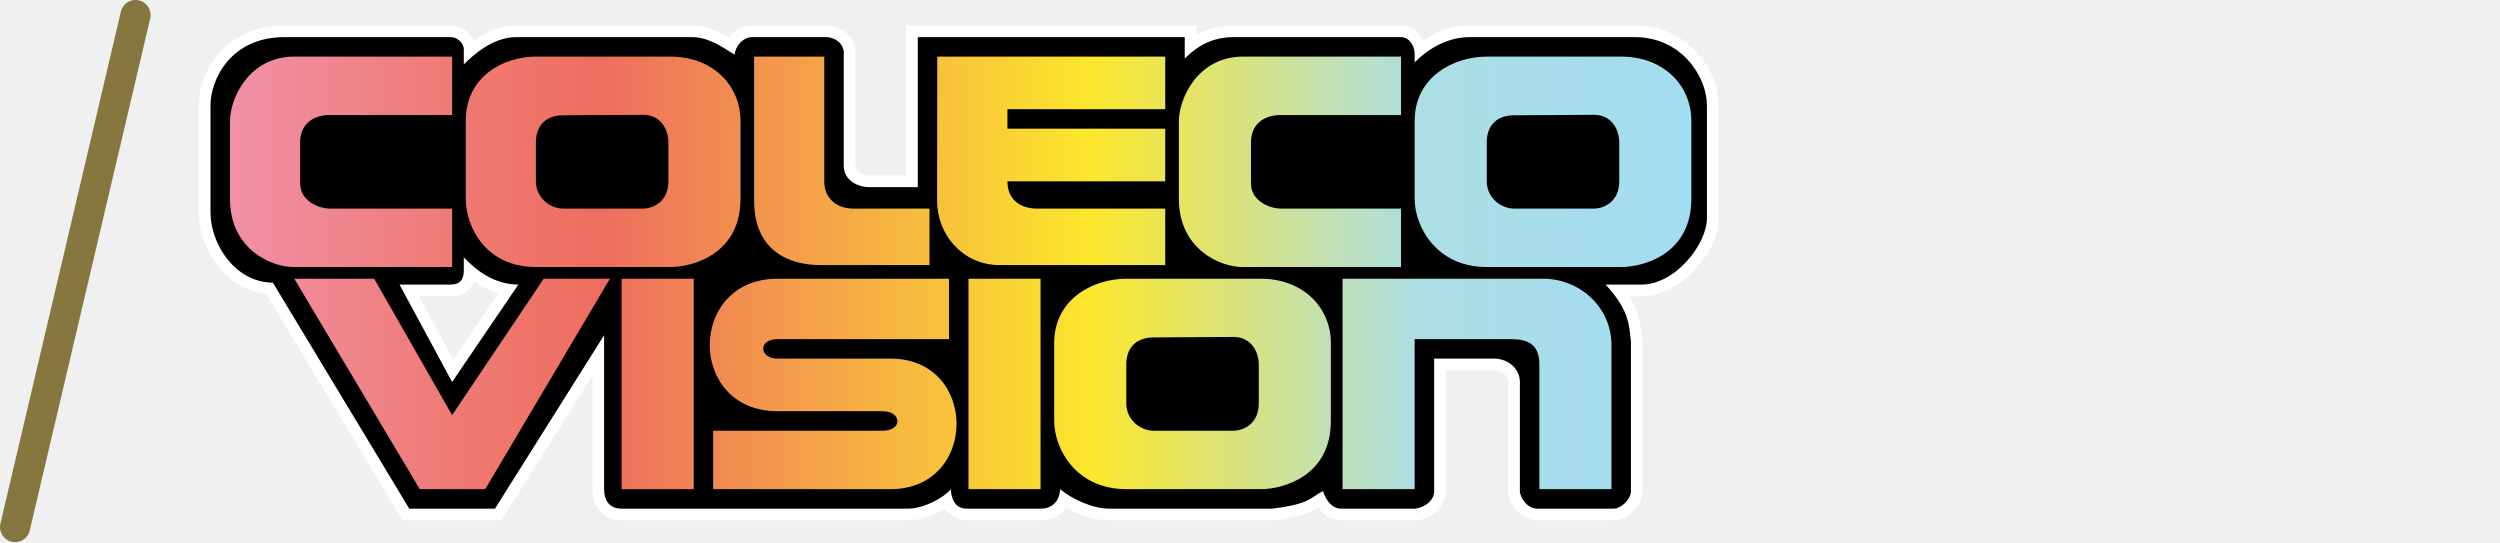
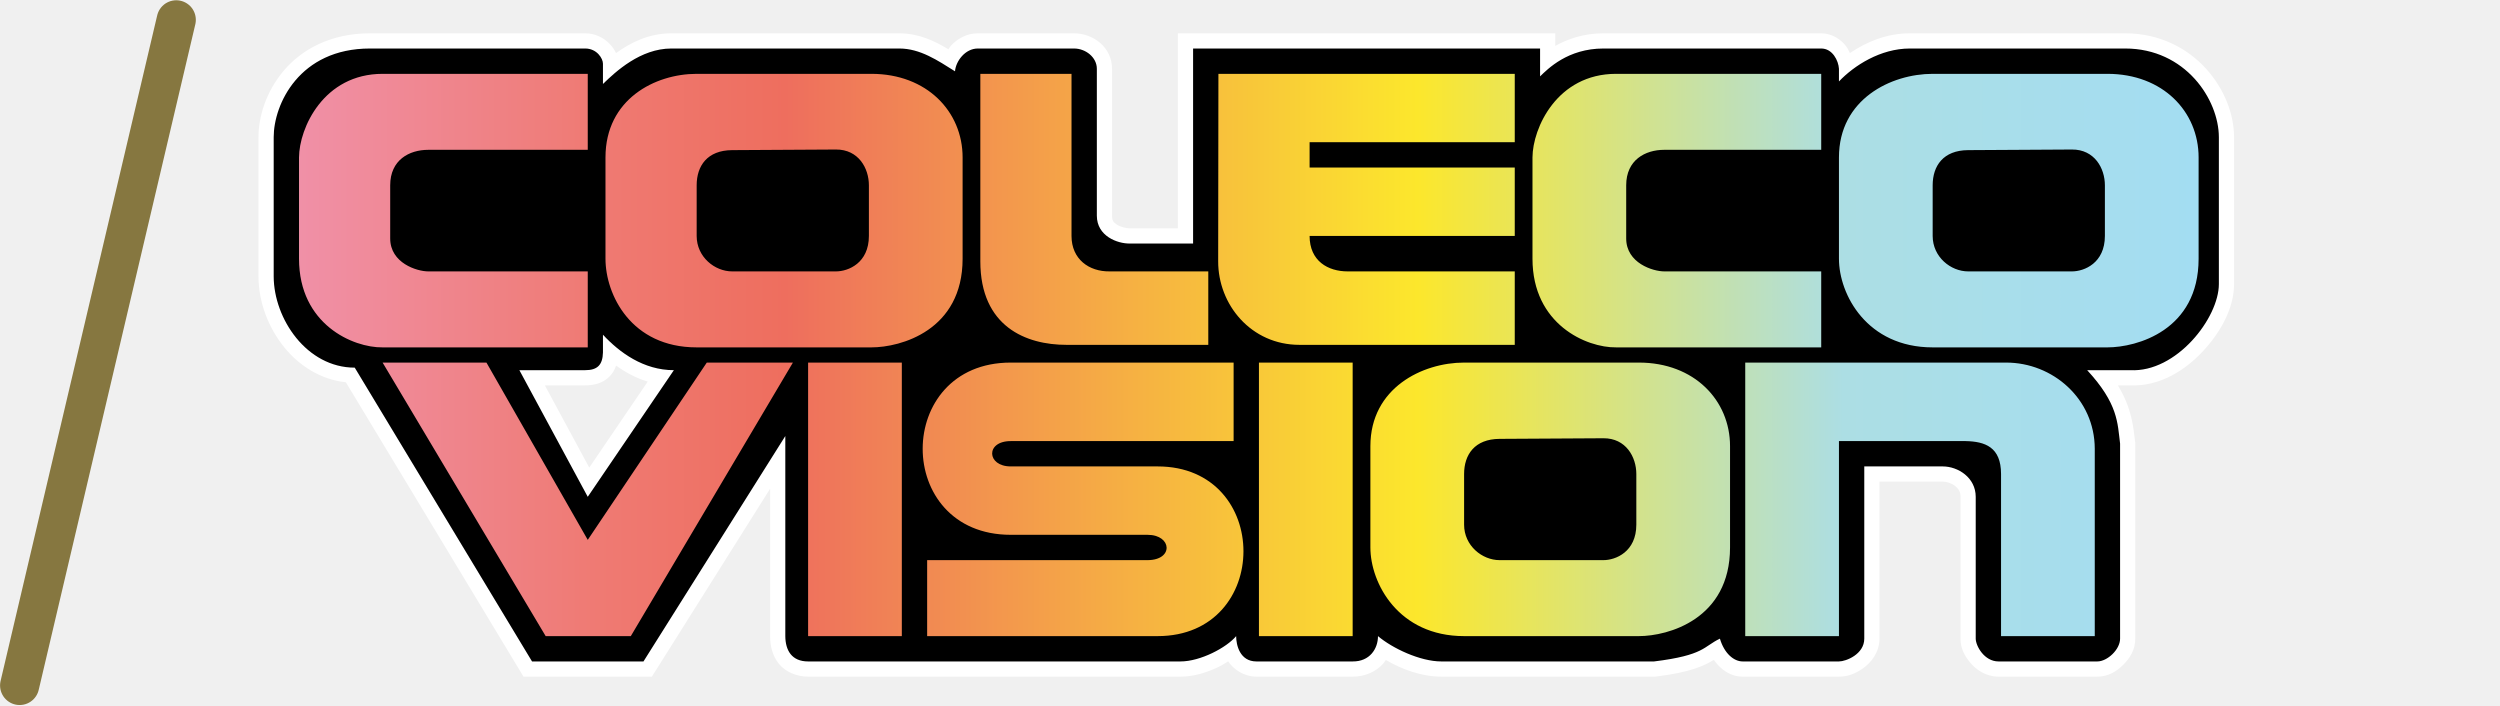
- <svg xmlns="http://www.w3.org/2000/svg" width="83px" height="18px" viewBox="0 0 83 18" version="1.1" id="svg12">
+ <svg xmlns="http://www.w3.org/2000/svg" xmlns:xlink="http://www.w3.org/1999/xlink" width="63.852" height="18.014" viewBox="0 0 63.852 18.014" version="1.1" id="svg12">
  <defs id="defs6">
    <linearGradient gradientTransform="translate(-328.1981,-126.6352)" x1="17" y1="128" x2="767" y2="128" id="gradient" gradientUnits="userSpaceOnUse">
      <stop style="stop-color:#f090a7;stop-opacity:1" offset="0" id="stop2" />
      <stop style="stop-color:#ef7b75;stop-opacity:1" offset="0.149" id="stop4" />
      <stop style="stop-color:#ee6e5e;stop-opacity:1" offset="0.256" id="stop6" />
      <stop style="stop-color:#fce72c;stop-opacity:1" offset="0.589" id="stop8" />
      <stop style="stop-color:#acdee4;stop-opacity:1" offset="0.813" id="stop10" />
      <stop style="stop-color:#a3ddf2;stop-opacity:1" offset="1" id="stop12" />
    </linearGradient>
+     <linearGradient xlink:href="#gradient" id="linearGradient62" gradientUnits="userSpaceOnUse" gradientTransform="translate(-328.1981,-126.6352)" x1="17" y1="128" x2="767" y2="128" />
  </defs>
-   <g style="fill:none;fill-rule:evenodd;stroke:#867740;stroke-width:1;stroke-linecap:round" id="system">
+   <g style="fill:none;fill-rule:evenodd;stroke:#867740;stroke-width:1;stroke-linecap:round" id="system" transform="translate(0.00166959,0.00693327)">
    <path id="Shape" d="m 0.5,17.5 4,-17" />
  </g>
-   <g id="g43" transform="matrix(0.0646893,0,0,0.0646893,27.76667,8.97124)">
+   <g id="g43" transform="matrix(0.0646893,0,0,0.0646893,27.76834,8.978173)">
    <path id="path17" style="fill:#ffffff;fill-opacity:1;fill-rule:nonzero;stroke:none;stroke-width:12;marker:none" d="m -186.011,5.584 c 3.718,2.596 7.786,4.914 12.5,6.281 l -23.094,33.969 -17.531,-32.469 h 15.938 c 3.259,0 6.864,-0.775 9.5,-3.406 1.293,-1.291 2.149,-2.787 2.688,-4.375 z m -97.188,-131.219 c -15.511,0 -26.988,6.409 -34.031,14.75 -7.043,8.341 -9.969,18.191 -9.969,26.25 v 55 0.031 c 0.027,9.9 3.732,20.022 10.25,28.031 5.842,7.179 14.277,12.652 24.25,13.719 l 68.375,113.313 1.75,2.906 h 3.375 44 3.312 l 1.781,-2.812 44.906,-71.375 v 58.188 0.031 c 0.027,3.658 0.79,7.528 3.375,10.781 2.585,3.254 7.014,5.188 11.625,5.188 H 36.802 c 5.337,0.014 10.489,-1.656 15.125,-3.875 1.348,-0.645 2.491,-1.432 3.719,-2.156 2.131,3.159 6.253,6.031 11.156,6.031 h 37.937 c 0.021,2e-4 0.041,-1.2e-4 0.062,0 4.859,0.029 9.28,-1.997 12.031,-5.125 0.408,-0.464 0.721,-0.974 1.062,-1.469 6.372,3.74 14.15,6.594 21.906,6.594 h 84 0.375 l 0.344,-0.031 c 13.777,-1.694 19.207,-4.328 22.875,-6.594 2.788,3.94 6.656,6.625 11.406,6.625 h 38 c 3.426,0 6.199,-1.023 9.406,-3.219 3.207,-2.196 6.594,-6.341 6.594,-11.781 V 51.365 h 25 c 1.552,0.003 3.597,0.681 4.938,1.781 1.34,1.1 2.062,2.264 2.062,4.219 v 56 0.031 c 0.029,3.735 1.41,6.475 3.75,9.344 2.34,2.869 6.255,5.625 11.25,5.625 h 39 c 4.367,0 7.586,-2.074 10.188,-4.625 2.602,-2.551 4.812,-5.895 4.812,-10.375 v -77 -0.375 l -0.062,-0.375 c -0.712,-5.643 -1.181,-13.001 -6.812,-22.25 h 4.562 c 0.106,0.006 0.206,-0.005 0.312,0 11.455,0.494 21.52,-5.759 28.75,-13.531 7.297,-7.845 12.25,-17.281 12.25,-26.469 v -58 -0.031 c -0.024,-9.201 -3.89,-19.108 -11.156,-27.094 -7.267,-7.985 -18.253,-13.875 -31.844,-13.875 h -85 c -9.224,0 -17.215,3.447 -23.688,7.812 -0.417,-0.86 -0.763,-1.726 -1.375,-2.562 -1.965,-2.686 -5.567,-5.25 -9.938,-5.25 h -86 c -7.848,0 -14.175,2.286 -19,4.969 v -4.969 h -6 -137 -6 v 6 71 h -19 -0.031 -0.031 c -1.173,0.015 -3.576,-0.516 -4.969,-1.438 -1.393,-0.922 -1.969,-1.535 -1.969,-3.562 v -58 c 0,-8.471 -7.429,-14 -15,-14 H -43.198 c -4.492,0 -8.222,2.257 -10.688,4.969 -0.374,0.412 -0.575,0.909 -0.906,1.344 -5.447,-3.272 -11.727,-6.312 -19.406,-6.312 h -90 c -8.951,0 -16.183,3.734 -21.844,7.812 -0.593,-1.35 -1.477,-2.543 -2.594,-3.719 -2.135,-2.248 -5.562,-4.094 -9.562,-4.094 z" />
    <path id="path19" style="fill:#000000;stroke:none" d="m -191.198,-105.635 c 5.039,-4.897 14.812,-14 27,-14 h 90 c 8.26,0 15.152,4.709 22,9 0.307,-4.013 4.025,-9 9,-9 h 38 c 4.541,0 9,3.44 9,8 v 58 c 0,8.079 8.125,11.061 13,11 h 25 V -119.635 H 178.802 v 11 c 3.038,-2.938 10.912,-11 25,-11 h 86 c 4.455,0 6.801,4.773 7,8 v 5 c 5.999,-6.284 16.401,-13 28,-13 h 85 c 23.799,0 36.961,20.124 37,35 v 58 c 0,13.368 -16.737,34.985 -35,34 h -17 c 12.27,13.29 11.971,20.842 13,29 v 77 c 0,4.267 -5.007,9 -9,9 h -39 c -5.632,0 -8.978,-6.136 -9,-9 V 57.365 c 0,-7.588 -6.981,-11.989 -13,-12 h -31 v 68 c 0,6.183 -7.26,9 -10,9 h -38 c -3.524,0 -7.276,-3.173 -9,-9 -6.531,3.104 -6.07,6.549 -26,9 h -84 c -8.4,0 -19.376,-5.233 -25,-10 0,4.995 -3.258,10.065 -10,10 H 66.802 c -6.538,0 -8,-6.476 -8,-10 -3.765,4.527 -14.132,10.02 -22,10 H -110.198 c -6.504,0 -8.959,-4.418 -9,-10 V 33.365 l -56,89 h -44 l -70,-116 c -18.956,0 -31.955,-19.3 -32,-36 v -55 c 0,-12.999 10.136,-35 38,-35 h 85 c 4.579,0 7,3.916 7,6 z m 28,113 c -11.936,0 -21.453,-6.951 -28,-14 v 7 c -0.123,4.94 -2.199,7 -7,7 h -26 l 27,50 z" />
-     <path id="path21" style="fill:url(#gradient);fill-opacity:1;stroke:none" d="M 57.802,4.365 V 35.365 h -88 c -10.058,0 -9.496,10 0,10 0,0 38.667,0 58,0 45.187,0 45.175,67 0,67 -30.333,0 -91,0 -91,0 V 82.365 c 0,0 58,0 87,0 10.412,0 9.705,-10 0,-10 -18,0 -54,0 -54,0 -46.435,0 -46.271,-68 0,-68 29.333,0 88,0 88,0 z m 202,0 h 103 c 18.487,0 34.957,14.353 35,34 v 74 h -37 V 48.365 c 0,-10.681 -6.353,-12.847 -14,-13 h -50 v 77 h -37 z m -97,30.121 c -9.83,0.058 -14,6.23 -14,13.879 v 20 c 0,8.308 7.144,14 14,14 h 41 c 4.861,0 13,-3.291 13,-14 v -20 c 0,-6.727 -4.098,-14.173 -13,-14.121 z m -14,-30.121 h 69 c 21.901,0 36,14.916 36,33 v 40 c 0,28.364 -24.506,35 -36,35 h -69 c -25.918,0 -37,-20.853 -37,-35 v -40 c 0,-23.031 20.611,-33 37,-33 z m -81,0 H 104.802 V 112.365 H 67.802 Z m -178,0 h 37 V 112.365 h -37 z m -168,0 h 41 l 40,70 47,-70 h 34 l -64,108 h -33.617 z M 51.802,-109.635 H 168.802 v 27 H 87.802 v 10 h 81 v 27 H 87.802 c 0,9.927 7.292,14 15,14 h 66 V -2.635 H 83.802 c -19.044,0 -32.139,-15.809 -32.095,-33 z m -94,0 h 36 v 64 c 0,9.194 6.929,14.095 15,14 H 47.802 V -2.635 H -8.198 c -15.899,0 -34,-7.147 -34,-33 z m 332,-0.002 h -81 c -23.305,0 -32.947,21.437 -33,33 v 40 c 0,25.941 21.34,35.152 33,35 h 81 V -31.637 h -62 c -4.412,0 -15,-3.267 -15,-13 v -21 c 0,-10.004 7.531,-14 15,-14 h 62 z m 58,30.123 c -9.83,0.058 -14,6.23 -14,13.879 v 20 c 0,8.308 7.144,14 14,14 h 41 c 4.861,0 13,-3.291 13,-14 v -20 c 0,-6.727 -4.098,-14.173 -13,-14.121 z m -14,-30.121 h 69 c 21.901,0 36,14.916 36,33 v 40 c 0,28.364 -24.506,35 -36,35 h -69 c -25.918,0 -37,-20.853 -37,-35 v -40 c 0,-23.031 20.611,-33 37,-33 z m -474,30.121 c -9.83,0.058 -14,6.23 -14,13.879 v 20 c 0,8.308 7.144,14 14,14 h 41 c 4.861,0 13,-3.291 13,-14 v -20 c 0,-6.727 -4.098,-14.173 -13,-14.121 z m -14,-30.121 h 69 c 21.901,0 36,14.916 36,33 v 40 c 0,28.364 -24.506,35 -36,35 h -69 c -25.918,0 -36,-20.853 -36,-35 v -40 c 0,-23.031 19.611,-33 36,-33 z m -43,0 h -81 c -23.305,0 -32.947,21.437 -33,33 v 40 c 0,25.941 21.34,35.152 33,35 h 81 V -31.635 h -63 c -4.412,0 -15,-3.267 -15,-13 v -21 c 0,-10.004 7.531,-14 15,-14 h 63 z" />
+     <path id="path21" style="fill:url(#linearGradient62);fill-opacity:1;stroke:none" d="M 57.802,4.365 V 35.365 h -88 c -10.058,0 -9.496,10 0,10 0,0 38.667,0 58,0 45.187,0 45.175,67 0,67 -30.333,0 -91,0 -91,0 V 82.365 c 0,0 58,0 87,0 10.412,0 9.705,-10 0,-10 -18,0 -54,0 -54,0 -46.435,0 -46.271,-68 0,-68 29.333,0 88,0 88,0 z m 202,0 h 103 c 18.487,0 34.957,14.353 35,34 v 74 h -37 V 48.365 c 0,-10.681 -6.353,-12.847 -14,-13 h -50 v 77 h -37 z m -97,30.121 c -9.83,0.058 -14,6.23 -14,13.879 v 20 c 0,8.308 7.144,14 14,14 h 41 c 4.861,0 13,-3.291 13,-14 v -20 c 0,-6.727 -4.098,-14.173 -13,-14.121 z m -14,-30.121 h 69 c 21.901,0 36,14.916 36,33 v 40 c 0,28.364 -24.506,35 -36,35 h -69 c -25.918,0 -37,-20.853 -37,-35 v -40 c 0,-23.031 20.611,-33 37,-33 z m -81,0 H 104.802 V 112.365 H 67.802 Z m -178,0 h 37 V 112.365 h -37 z m -168,0 h 41 l 40,70 47,-70 h 34 l -64,108 h -33.617 z M 51.802,-109.635 H 168.802 v 27 H 87.802 v 10 h 81 v 27 H 87.802 c 0,9.927 7.292,14 15,14 h 66 V -2.635 H 83.802 c -19.044,0 -32.139,-15.809 -32.095,-33 z m -94,0 h 36 v 64 c 0,9.194 6.929,14.095 15,14 H 47.802 V -2.635 H -8.198 c -15.899,0 -34,-7.147 -34,-33 z m 332,-0.002 h -81 c -23.305,0 -32.947,21.437 -33,33 v 40 c 0,25.941 21.34,35.152 33,35 h 81 V -31.637 h -62 c -4.412,0 -15,-3.267 -15,-13 v -21 c 0,-10.004 7.531,-14 15,-14 h 62 z m 58,30.123 c -9.83,0.058 -14,6.23 -14,13.879 v 20 c 0,8.308 7.144,14 14,14 h 41 c 4.861,0 13,-3.291 13,-14 v -20 c 0,-6.727 -4.098,-14.173 -13,-14.121 z m -14,-30.121 h 69 c 21.901,0 36,14.916 36,33 v 40 c 0,28.364 -24.506,35 -36,35 h -69 c -25.918,0 -37,-20.853 -37,-35 v -40 c 0,-23.031 20.611,-33 37,-33 z m -474,30.121 c -9.83,0.058 -14,6.23 -14,13.879 v 20 c 0,8.308 7.144,14 14,14 h 41 c 4.861,0 13,-3.291 13,-14 v -20 c 0,-6.727 -4.098,-14.173 -13,-14.121 z m -14,-30.121 h 69 c 21.901,0 36,14.916 36,33 v 40 c 0,28.364 -24.506,35 -36,35 h -69 c -25.918,0 -36,-20.853 -36,-35 v -40 c 0,-23.031 19.611,-33 36,-33 z m -43,0 h -81 c -23.305,0 -32.947,21.437 -33,33 v 40 c 0,25.941 21.34,35.152 33,35 h 81 V -31.635 h -63 c -4.412,0 -15,-3.267 -15,-13 v -21 c 0,-10.004 7.531,-14 15,-14 h 63 z" />
  </g>
</svg>
